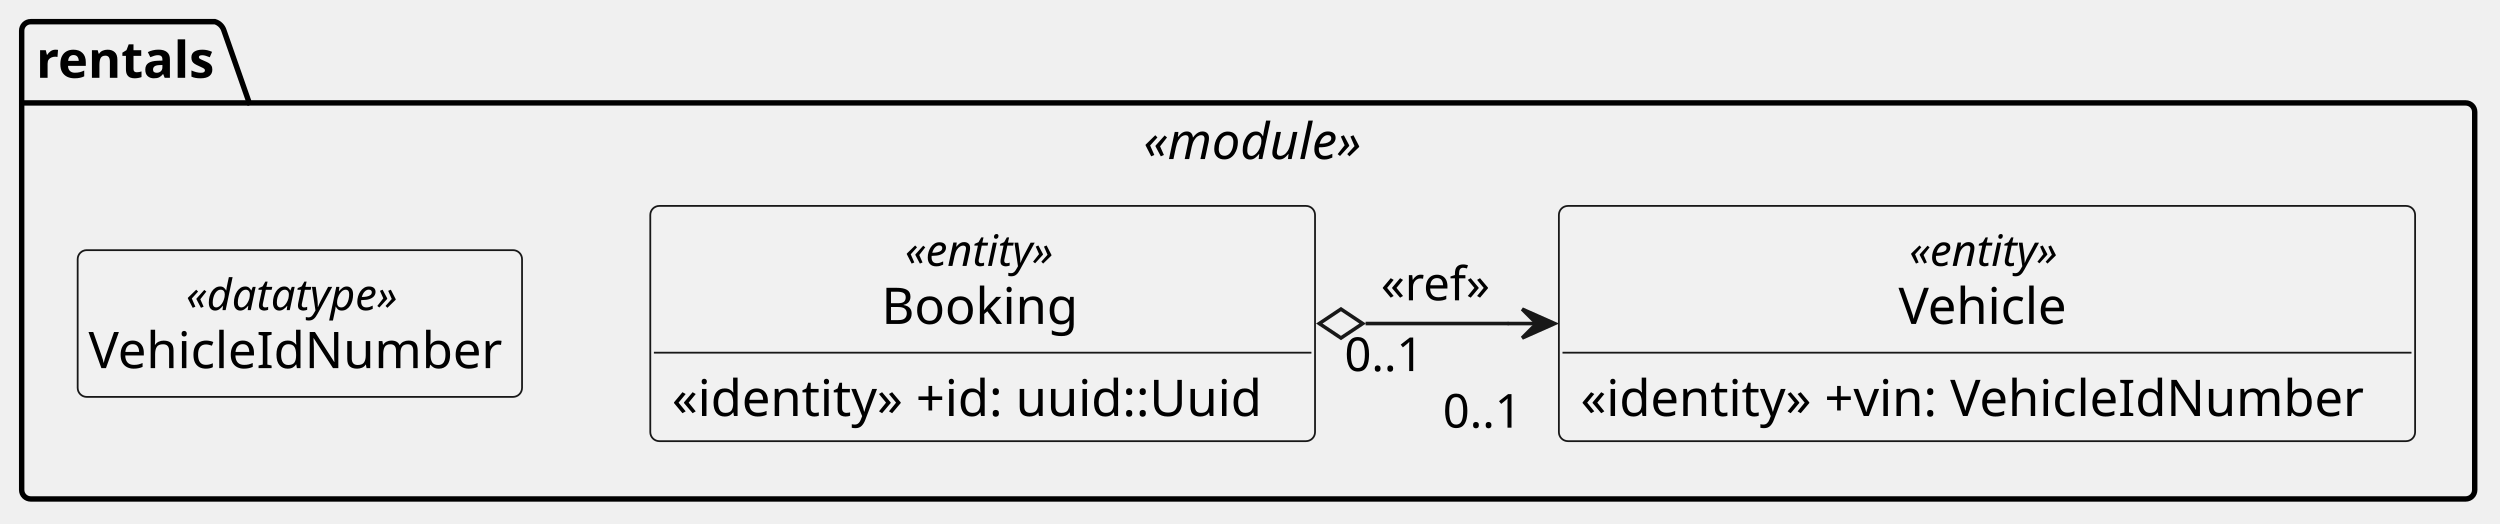
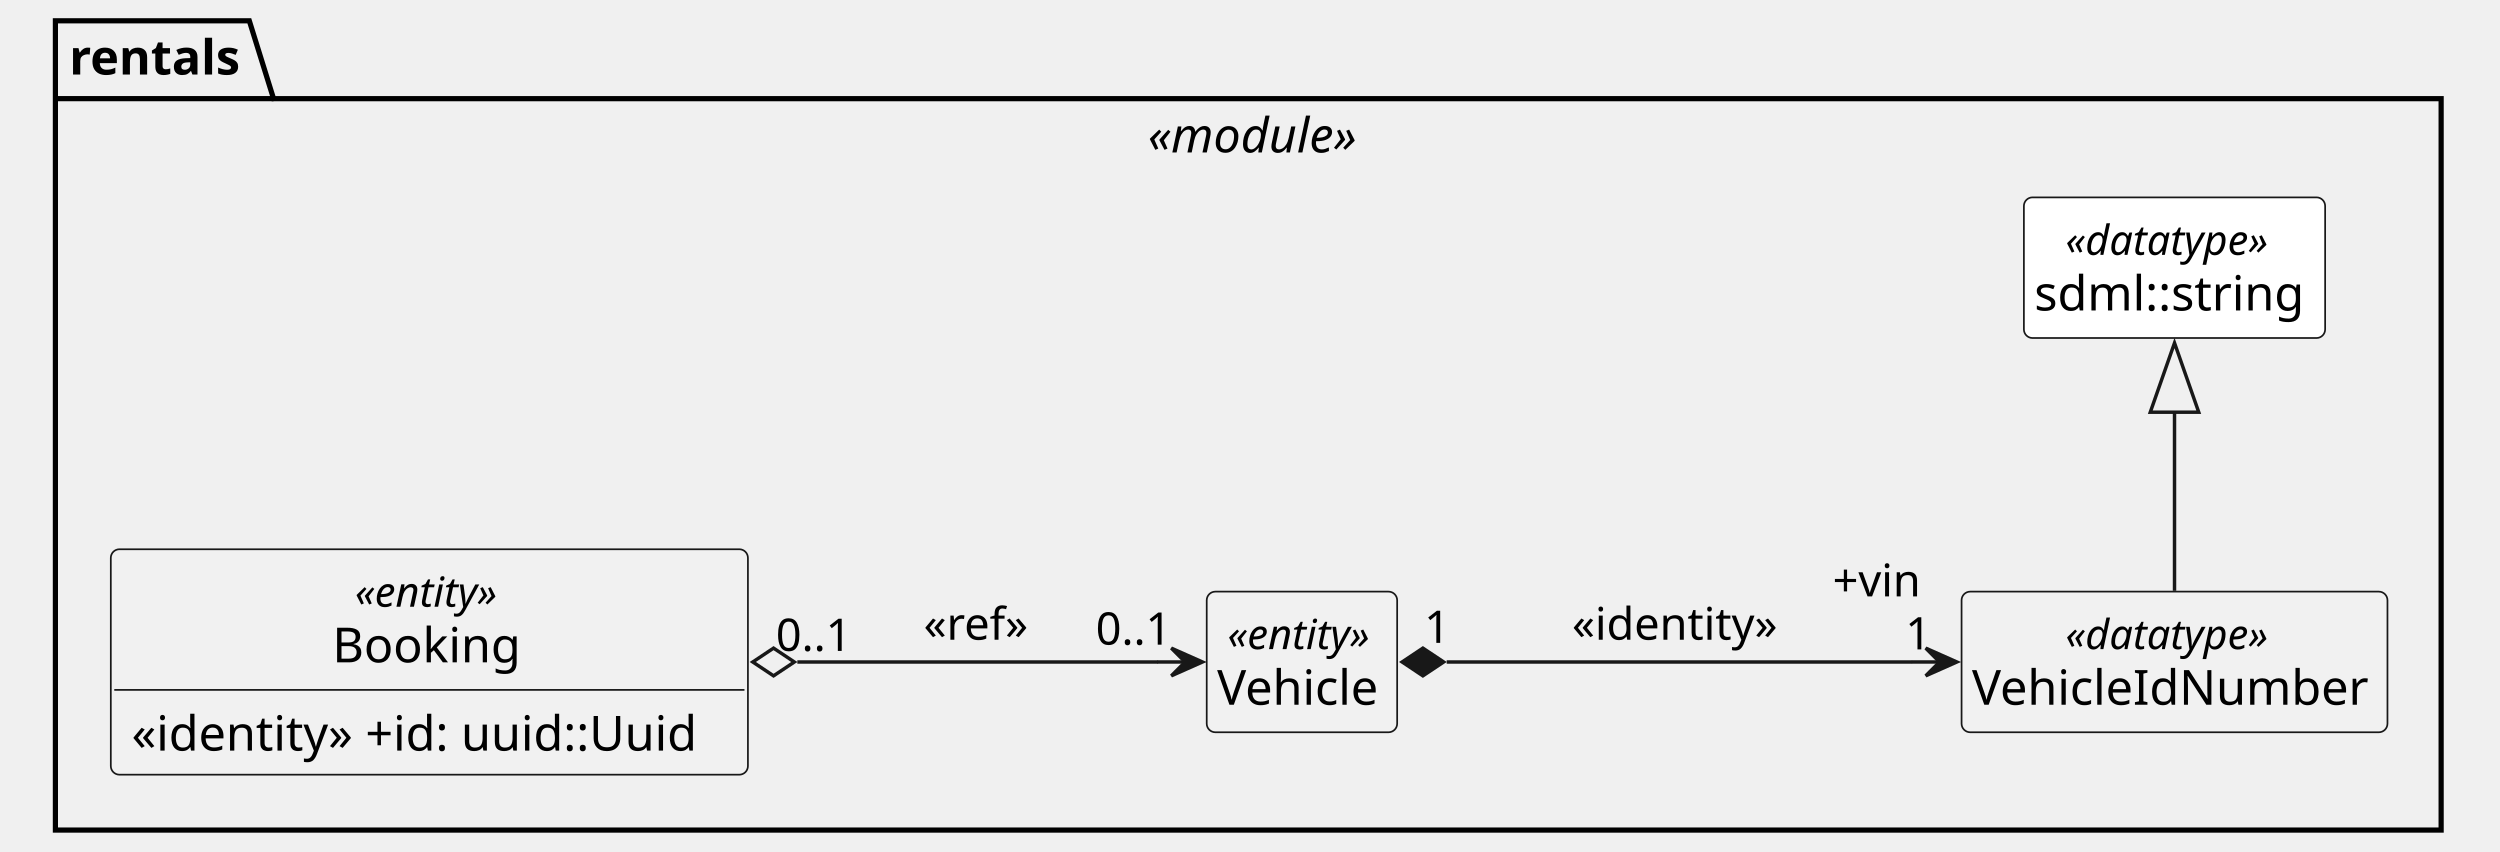
- <svg xmlns="http://www.w3.org/2000/svg" contentStyleType="text/css" height="145px" preserveAspectRatio="none" style="width:692px;height:145px;" version="1.1" viewBox="0 0 692 145" width="692px" zoomAndPan="magnify">
+ <svg xmlns="http://www.w3.org/2000/svg" contentStyleType="text/css" height="246px" preserveAspectRatio="none" style="width:722px;height:246px;" version="1.1" viewBox="0 0 722 246" width="722px" zoomAndPan="magnify">
  <defs />
  <g>
    <g id="cluster_rentals">
-       <path d="M8.5,6 L59.5,6 A3.75,3.75 0 0 1 62,8.5 L69,28.488 L682.5,28.488 A2.5,2.5 0 0 1 685,30.988 L685,135.61 A2.5,2.5 0 0 1 682.5,138.11 L8.5,138.11 A2.5,2.5 0 0 1 6,135.61 L6,8.5 A2.5,2.5 0 0 1 8.5,6 " fill="none" style="stroke:#000000;stroke-width:1.5;" />
-       <line style="stroke:#000000;stroke-width:1.5;" x1="6" x2="69" y1="28.488" y2="28.488" />
-       <text fill="#000000" font-family="sans-serif" font-size="14" font-weight="bold" lengthAdjust="spacing" textLength="50" x="10" y="21.535">rentals</text>
-       <text fill="#000000" font-family="sans-serif" font-size="14" font-style="italic" lengthAdjust="spacing" textLength="66" x="316.5" y="44.023">«module»</text>
+       <polygon fill="none" points="16,6,72,6,79,28.488,705,28.488,705,239.73,16,239.73,16,6" style="stroke:#000000;stroke-width:1.5;" />
+       <line style="stroke:#000000;stroke-width:1.5;" x1="16" x2="79" y1="28.488" y2="28.488" />
+       <text fill="#000000" font-family="sans-serif" font-size="14" font-weight="bold" lengthAdjust="spacing" textLength="50" x="20" y="21.535">rentals</text>
+       <text fill="#000000" font-family="sans-serif" font-size="14" font-style="italic" lengthAdjust="spacing" textLength="66" x="331.5" y="44.023">«module»</text>
+     </g>
+     <g id="elem_string">
+       <rect codeLine="10" fill="#FFFFFF" height="40.621" id="string" rx="2.5" ry="2.5" style="stroke:#181818;stroke-width:0.5;" width="87" x="584.5" y="57" />
+       <text fill="#000000" font-family="sans-serif" font-size="12" font-style="italic" lengthAdjust="spacing" textLength="63" x="596.5" y="73.602">«datatype»</text>
+       <text fill="#000000" font-family="sans-serif" font-size="14" lengthAdjust="spacing" textLength="81" x="587.5" y="89.668">sdml::string</text>
    </g>
    <g id="elem_VehicleIdNumber">
-       <rect codeLine="6" fill="#F1F1F1" height="40.621" id="VehicleIdNumber" rx="2.5" ry="2.5" style="stroke:#181818;stroke-width:0.5;" width="123" x="21.5" y="69.24" />
-       <text fill="#000000" font-family="sans-serif" font-size="12" font-style="italic" lengthAdjust="spacing" textLength="63" x="51.5" y="85.842">«datatype»</text>
-       <text fill="#000000" font-family="sans-serif" font-size="14" lengthAdjust="spacing" textLength="117" x="24.5" y="101.908">VehicleIdNumber</text>
+       <rect codeLine="11" fill="#F1F1F1" height="40.621" id="VehicleIdNumber" rx="2.5" ry="2.5" style="stroke:#181818;stroke-width:0.5;" width="123" x="566.5" y="170.86" />
+       <text fill="#000000" font-family="sans-serif" font-size="12" font-style="italic" lengthAdjust="spacing" textLength="63" x="596.5" y="187.462">«datatype»</text>
+       <text fill="#000000" font-family="sans-serif" font-size="14" lengthAdjust="spacing" textLength="117" x="569.5" y="203.528">VehicleIdNumber</text>
    </g>
    <g id="elem_Vehicle">
-       <rect codeLine="7" fill="#F1F1F1" height="65.109" id="Vehicle" rx="2.5" ry="2.5" style="stroke:#181818;stroke-width:0.5;" width="237" x="431.5" y="57" />
-       <text fill="#000000" font-family="sans-serif" font-size="12" font-style="italic" lengthAdjust="spacing" textLength="43" x="528.5" y="73.602">«entity»</text>
-       <text fill="#000000" font-family="sans-serif" font-size="14" lengthAdjust="spacing" textLength="49" x="525.5" y="89.668">Vehicle</text>
-       <line style="stroke:#181818;stroke-width:0.5;" x1="432.5" x2="667.5" y1="97.621" y2="97.621" />
-       <text fill="#000000" font-family="sans-serif" font-size="14" lengthAdjust="spacing" textLength="225" x="437.5" y="115.156">«identity» +vin: VehicleIdNumber</text>
+       <rect codeLine="12" fill="#F1F1F1" height="40.621" id="Vehicle" rx="2.5" ry="2.5" style="stroke:#181818;stroke-width:0.5;" width="55" x="348.5" y="170.86" />
+       <text fill="#000000" font-family="sans-serif" font-size="12" font-style="italic" lengthAdjust="spacing" textLength="43" x="354.5" y="187.462">«entity»</text>
+       <text fill="#000000" font-family="sans-serif" font-size="14" lengthAdjust="spacing" textLength="49" x="351.5" y="203.528">Vehicle</text>
    </g>
    <g id="elem_Booking">
-       <rect codeLine="10" fill="#F1F1F1" height="65.109" id="Booking" rx="2.5" ry="2.5" style="stroke:#181818;stroke-width:0.5;" width="184" x="180" y="57" />
-       <text fill="#000000" font-family="sans-serif" font-size="12" font-style="italic" lengthAdjust="spacing" textLength="43" x="250.5" y="73.602">«entity»</text>
-       <text fill="#000000" font-family="sans-serif" font-size="14" lengthAdjust="spacing" textLength="56" x="244" y="89.668">Booking</text>
-       <line style="stroke:#181818;stroke-width:0.5;" x1="181" x2="363" y1="97.621" y2="97.621" />
-       <text fill="#000000" font-family="sans-serif" font-size="14" lengthAdjust="spacing" textLength="172" x="186" y="115.156">«identity» +id: uuid::Uuid</text>
+       <rect codeLine="13" fill="#F1F1F1" height="65.109" id="Booking" rx="2.5" ry="2.5" style="stroke:#181818;stroke-width:0.5;" width="184" x="32" y="158.62" />
+       <text fill="#000000" font-family="sans-serif" font-size="12" font-style="italic" lengthAdjust="spacing" textLength="43" x="102.5" y="175.222">«entity»</text>
+       <text fill="#000000" font-family="sans-serif" font-size="14" lengthAdjust="spacing" textLength="56" x="96" y="191.288">Booking</text>
+       <line style="stroke:#181818;stroke-width:0.5;" x1="33" x2="215" y1="199.241" y2="199.241" />
+       <text fill="#000000" font-family="sans-serif" font-size="14" lengthAdjust="spacing" textLength="172" x="38" y="216.776">«identity» +id: uuid::Uuid</text>
+     </g>
+     <g id="link_string_VehicleIdNumber">
+       <path codeLine="16" d="M628,118.95 C628,136.57 628,156.38 628,170.63 " fill="none" id="string-backto-VehicleIdNumber" style="stroke:#181818;stroke-width:1.0;" />
+       <polygon fill="none" points="621,119.05,628,99.05,635,119.05,621,119.05" style="stroke:#181818;stroke-width:1.0;" />
    </g>
    <g id="link_Booking_Vehicle">
-       <path codeLine="13" d="M377.99,89.56 C390.93,89.56 404.28,89.56 417.55,89.56 " fill="none" id="Booking-Vehicle" style="stroke:#181818;stroke-width:1.0;" />
-       <polygon fill="none" points="365.18,89.56,371.18,93.56,377.18,89.56,371.18,85.56,365.18,89.56" style="stroke:#181818;stroke-width:1.0;" />
-       <polygon fill="#181818" points="430.33,89.56,421.33,85.56,425.33,89.56,421.33,93.56,430.33,89.56" style="stroke:#181818;stroke-width:1.0;" />
-       <line style="stroke:#181818;stroke-width:1.0;" x1="425.33" x2="417.33" y1="89.56" y2="89.56" />
-       <text fill="#000000" font-family="sans-serif" font-size="13" lengthAdjust="spacing" textLength="31" x="382.25" y="83.128">«ref»</text>
-       <text fill="#000000" font-family="sans-serif" font-size="13" lengthAdjust="spacing" textLength="24" x="372.156" y="102.715">0..1</text>
-       <text fill="#000000" font-family="sans-serif" font-size="13" lengthAdjust="spacing" textLength="4" x="409.367" y="103.062"> </text>
-       <text fill="#000000" font-family="sans-serif" font-size="13" lengthAdjust="spacing" textLength="24" x="399.367" y="118.372">0..1</text>
+       <path codeLine="17" d="M230.27,191.18 C267.01,191.18 306.04,191.18 334.45,191.18 " fill="none" id="Booking-Vehicle" style="stroke:#181818;stroke-width:1.0;" />
+       <polygon fill="none" points="217.4,191.18,223.4,195.18,229.4,191.18,223.4,187.18,217.4,191.18" style="stroke:#181818;stroke-width:1.0;" />
+       <polygon fill="#181818" points="347.27,191.18,338.27,187.18,342.27,191.18,338.27,195.18,347.27,191.18" style="stroke:#181818;stroke-width:1.0;" />
+       <line style="stroke:#181818;stroke-width:1.0;" x1="342.27" x2="334.27" y1="191.18" y2="191.18" />
+       <text fill="#000000" font-family="sans-serif" font-size="13" lengthAdjust="spacing" textLength="31" x="266.75" y="184.748">«ref»</text>
+       <text fill="#000000" font-family="sans-serif" font-size="13" lengthAdjust="spacing" textLength="4" x="224.067" y="172.67"> </text>
+       <text fill="#000000" font-family="sans-serif" font-size="13" lengthAdjust="spacing" textLength="24" x="224.067" y="187.981">0..1</text>
+       <text fill="#000000" font-family="sans-serif" font-size="13" lengthAdjust="spacing" textLength="4" x="336.448" y="170.858"> </text>
+       <text fill="#000000" font-family="sans-serif" font-size="13" lengthAdjust="spacing" textLength="24" x="316.448" y="186.169">0..1</text>
+     </g>
+     <g id="link_Vehicle_VehicleIdNumber">
+       <path codeLine="18" d="M417.8,191.18 C454.28,191.18 508.14,191.18 552.21,191.18 " fill="none" id="Vehicle-VehicleIdNumber" style="stroke:#181818;stroke-width:1.0;" />
+       <polygon fill="#181818" points="404.93,191.18,410.93,195.18,416.93,191.18,410.93,187.18,404.93,191.18" style="stroke:#181818;stroke-width:1.0;" />
+       <polygon fill="#181818" points="565.14,191.18,556.14,187.18,560.14,191.18,556.14,195.18,565.14,191.18" style="stroke:#181818;stroke-width:1.0;" />
+       <line style="stroke:#181818;stroke-width:1.0;" x1="560.14" x2="552.14" y1="191.18" y2="191.18" />
+       <text fill="#000000" font-family="sans-serif" font-size="13" lengthAdjust="spacing" textLength="62" x="454" y="184.748">«identity»</text>
+       <text fill="#000000" font-family="sans-serif" font-size="13" lengthAdjust="spacing" textLength="4" x="411.314" y="170.354"> </text>
+       <text fill="#000000" font-family="sans-serif" font-size="13" lengthAdjust="spacing" textLength="8" x="411.314" y="185.664">1</text>
+       <text fill="#000000" font-family="sans-serif" font-size="13" lengthAdjust="spacing" textLength="29" x="529.265" y="172.234">+vin</text>
+       <text fill="#000000" font-family="sans-serif" font-size="13" lengthAdjust="spacing" textLength="8" x="550.265" y="187.545">1</text>
    </g>
  </g>
</svg>
